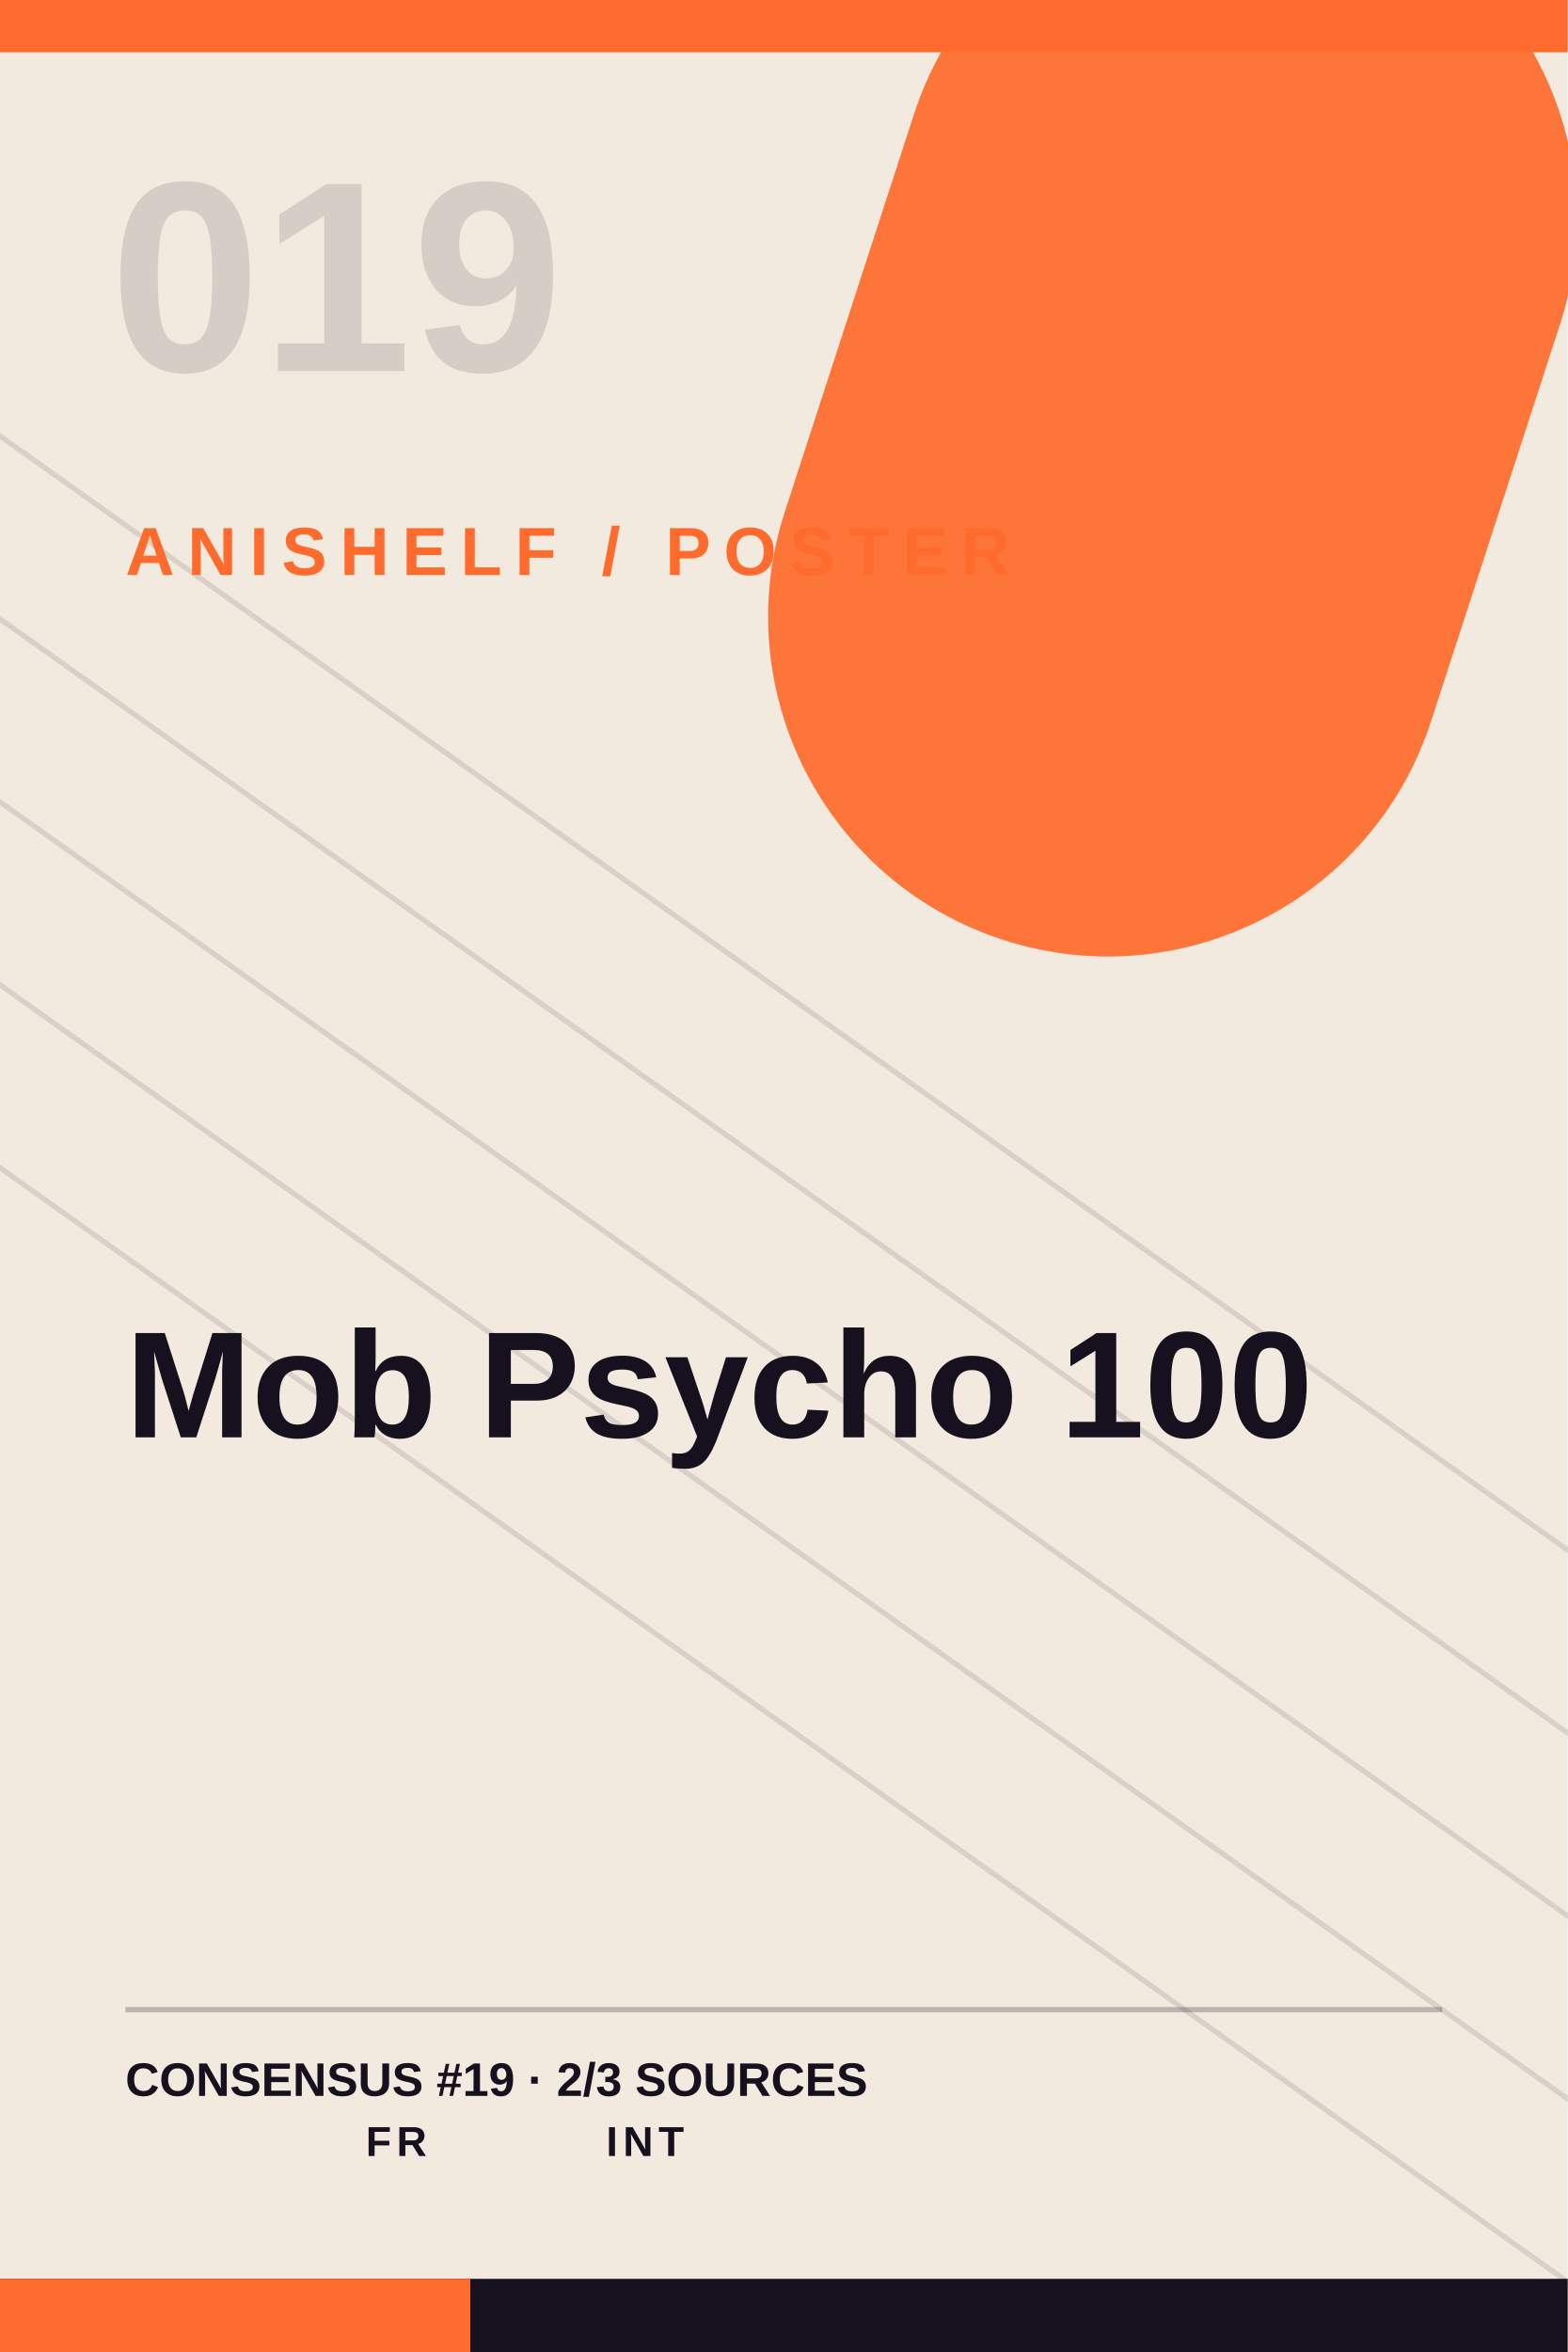
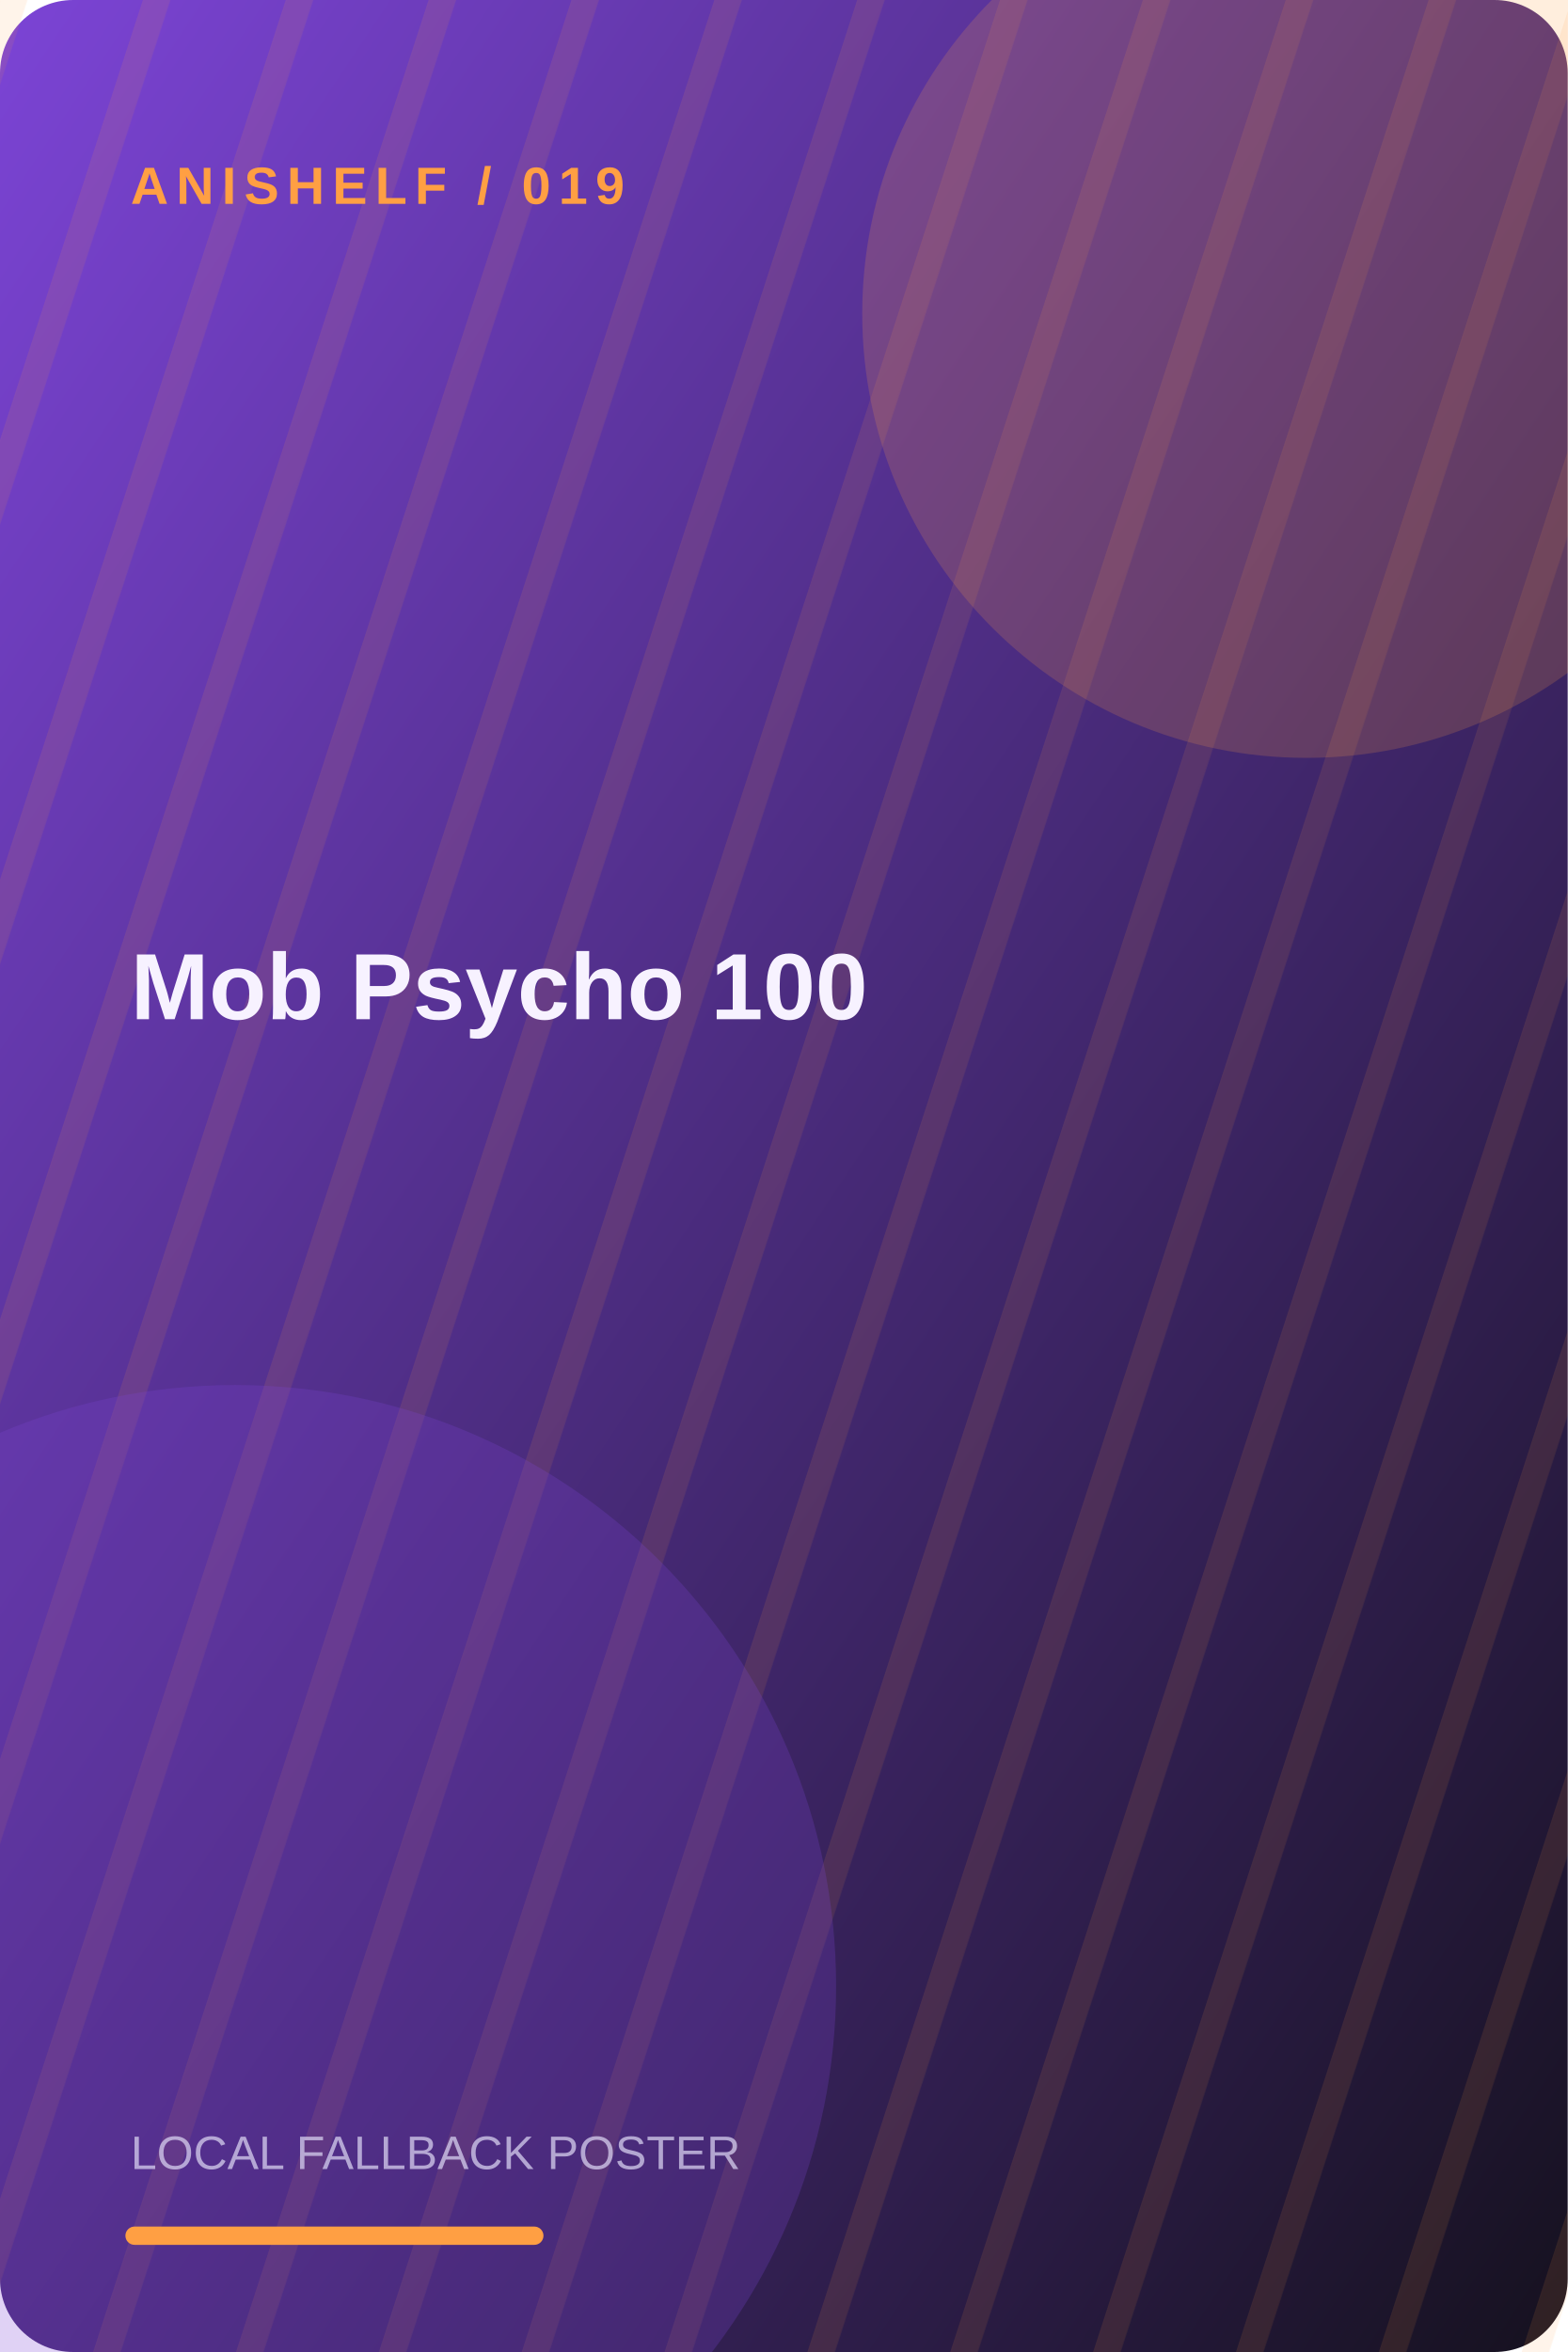
- <svg xmlns="http://www.w3.org/2000/svg" width="600" height="900" viewBox="0 0 600 900" role="img" aria-label="Mob Psycho 100">
-   <rect width="600" height="900" fill="#f2e9df" />
-   <rect x="0" y="0" width="600" height="20" fill="#ff6b2c" />
-   <rect x="390" y="-80" width="260" height="420" rx="130" fill="#ff6b2c" opacity=".92" transform="rotate(18 390 -80)" />
-   <g opacity=".12" stroke="#17111f" stroke-width="2">
-     <path d="M-80 180 L680 720" />
-     <path d="M-80 110 L680 650" />
-     <path d="M-80 250 L680 790" />
-     <path d="M-80 320 L680 860" />
-     <path d="M-80 390 L680 930" />
-   </g>
-   <text x="42" y="142" fill="#17111f" font-family="Arial, Helvetica, sans-serif" font-size="104" font-weight="900" opacity=".13">019</text>
-   <text x="48" y="220" fill="#ff6b2c" font-family="Arial, Helvetica, sans-serif" font-size="26" font-weight="900" letter-spacing="5">ANISHELF / POSTER</text>
-   <text fill="#17111f" font-family="Arial, Helvetica, sans-serif" font-size="58" font-weight="900">
-     <tspan x="48" y="550">Mob Psycho 100</tspan>
-   </text>
-   <rect x="48" y="768" width="504" height="2" fill="#17111f" opacity=".25" />
-   <text x="48" y="802" fill="#17111f" font-family="Arial, Helvetica, sans-serif" font-size="18" font-weight="700">CONSENSUS #19  ·  2/3 SOURCES</text>
-   <style>.badge{font:900 16px Arial,Helvetica,sans-serif;fill:#17111f;letter-spacing:2px}</style>
-   <text x="140" y="825" class="badge">FR</text>
-   <text x="232" y="825" class="badge">INT</text>
-   <rect x="0" y="872" width="600" height="28" fill="#17111f" />
-   <rect x="0" y="872" width="180" height="28" fill="#ff6b2c" />
+ <svg xmlns="http://www.w3.org/2000/svg" width="600" height="900" viewBox="0 0 600 900">
+   <defs>
+     <linearGradient id="g" x1="0" y1="0" x2="1" y2="1">
+       <stop stop-color="#7c44d6" />
+       <stop offset="1" stop-color="#15111e" />
+     </linearGradient>
+     <pattern id="p" width="52" height="52" patternUnits="userSpaceOnUse" patternTransform="rotate(18)">
+       <rect width="10" height="52" fill="#ff9f43" opacity=".11" />
+     </pattern>
+   </defs>
+   <rect width="600" height="900" rx="28" fill="url(#g)" />
+   <rect width="600" height="900" fill="url(#p)" />
+   <circle cx="500" cy="120" r="170" fill="#ff9f43" opacity=".18" />
+   <circle cx="90" cy="760" r="230" fill="#7c44d6" opacity=".24" />
+   <text x="50" y="78" fill="#ff9f43" font-family="Arial,sans-serif" font-size="20" font-weight="800" letter-spacing="3">ANISHELF / 019</text>
+   <text x="50" y="390" fill="#f7f2ff" font-family="Arial,sans-serif" font-size="36" font-weight="800">Mob Psycho 100</text>
+   <text x="50" y="830" fill="#d6cfee" opacity=".75" font-family="Arial,sans-serif" font-size="18">LOCAL FALLBACK POSTER</text>
+   <rect x="48" y="852" width="160" height="7" rx="3.5" fill="#ff9f43" />
</svg>
